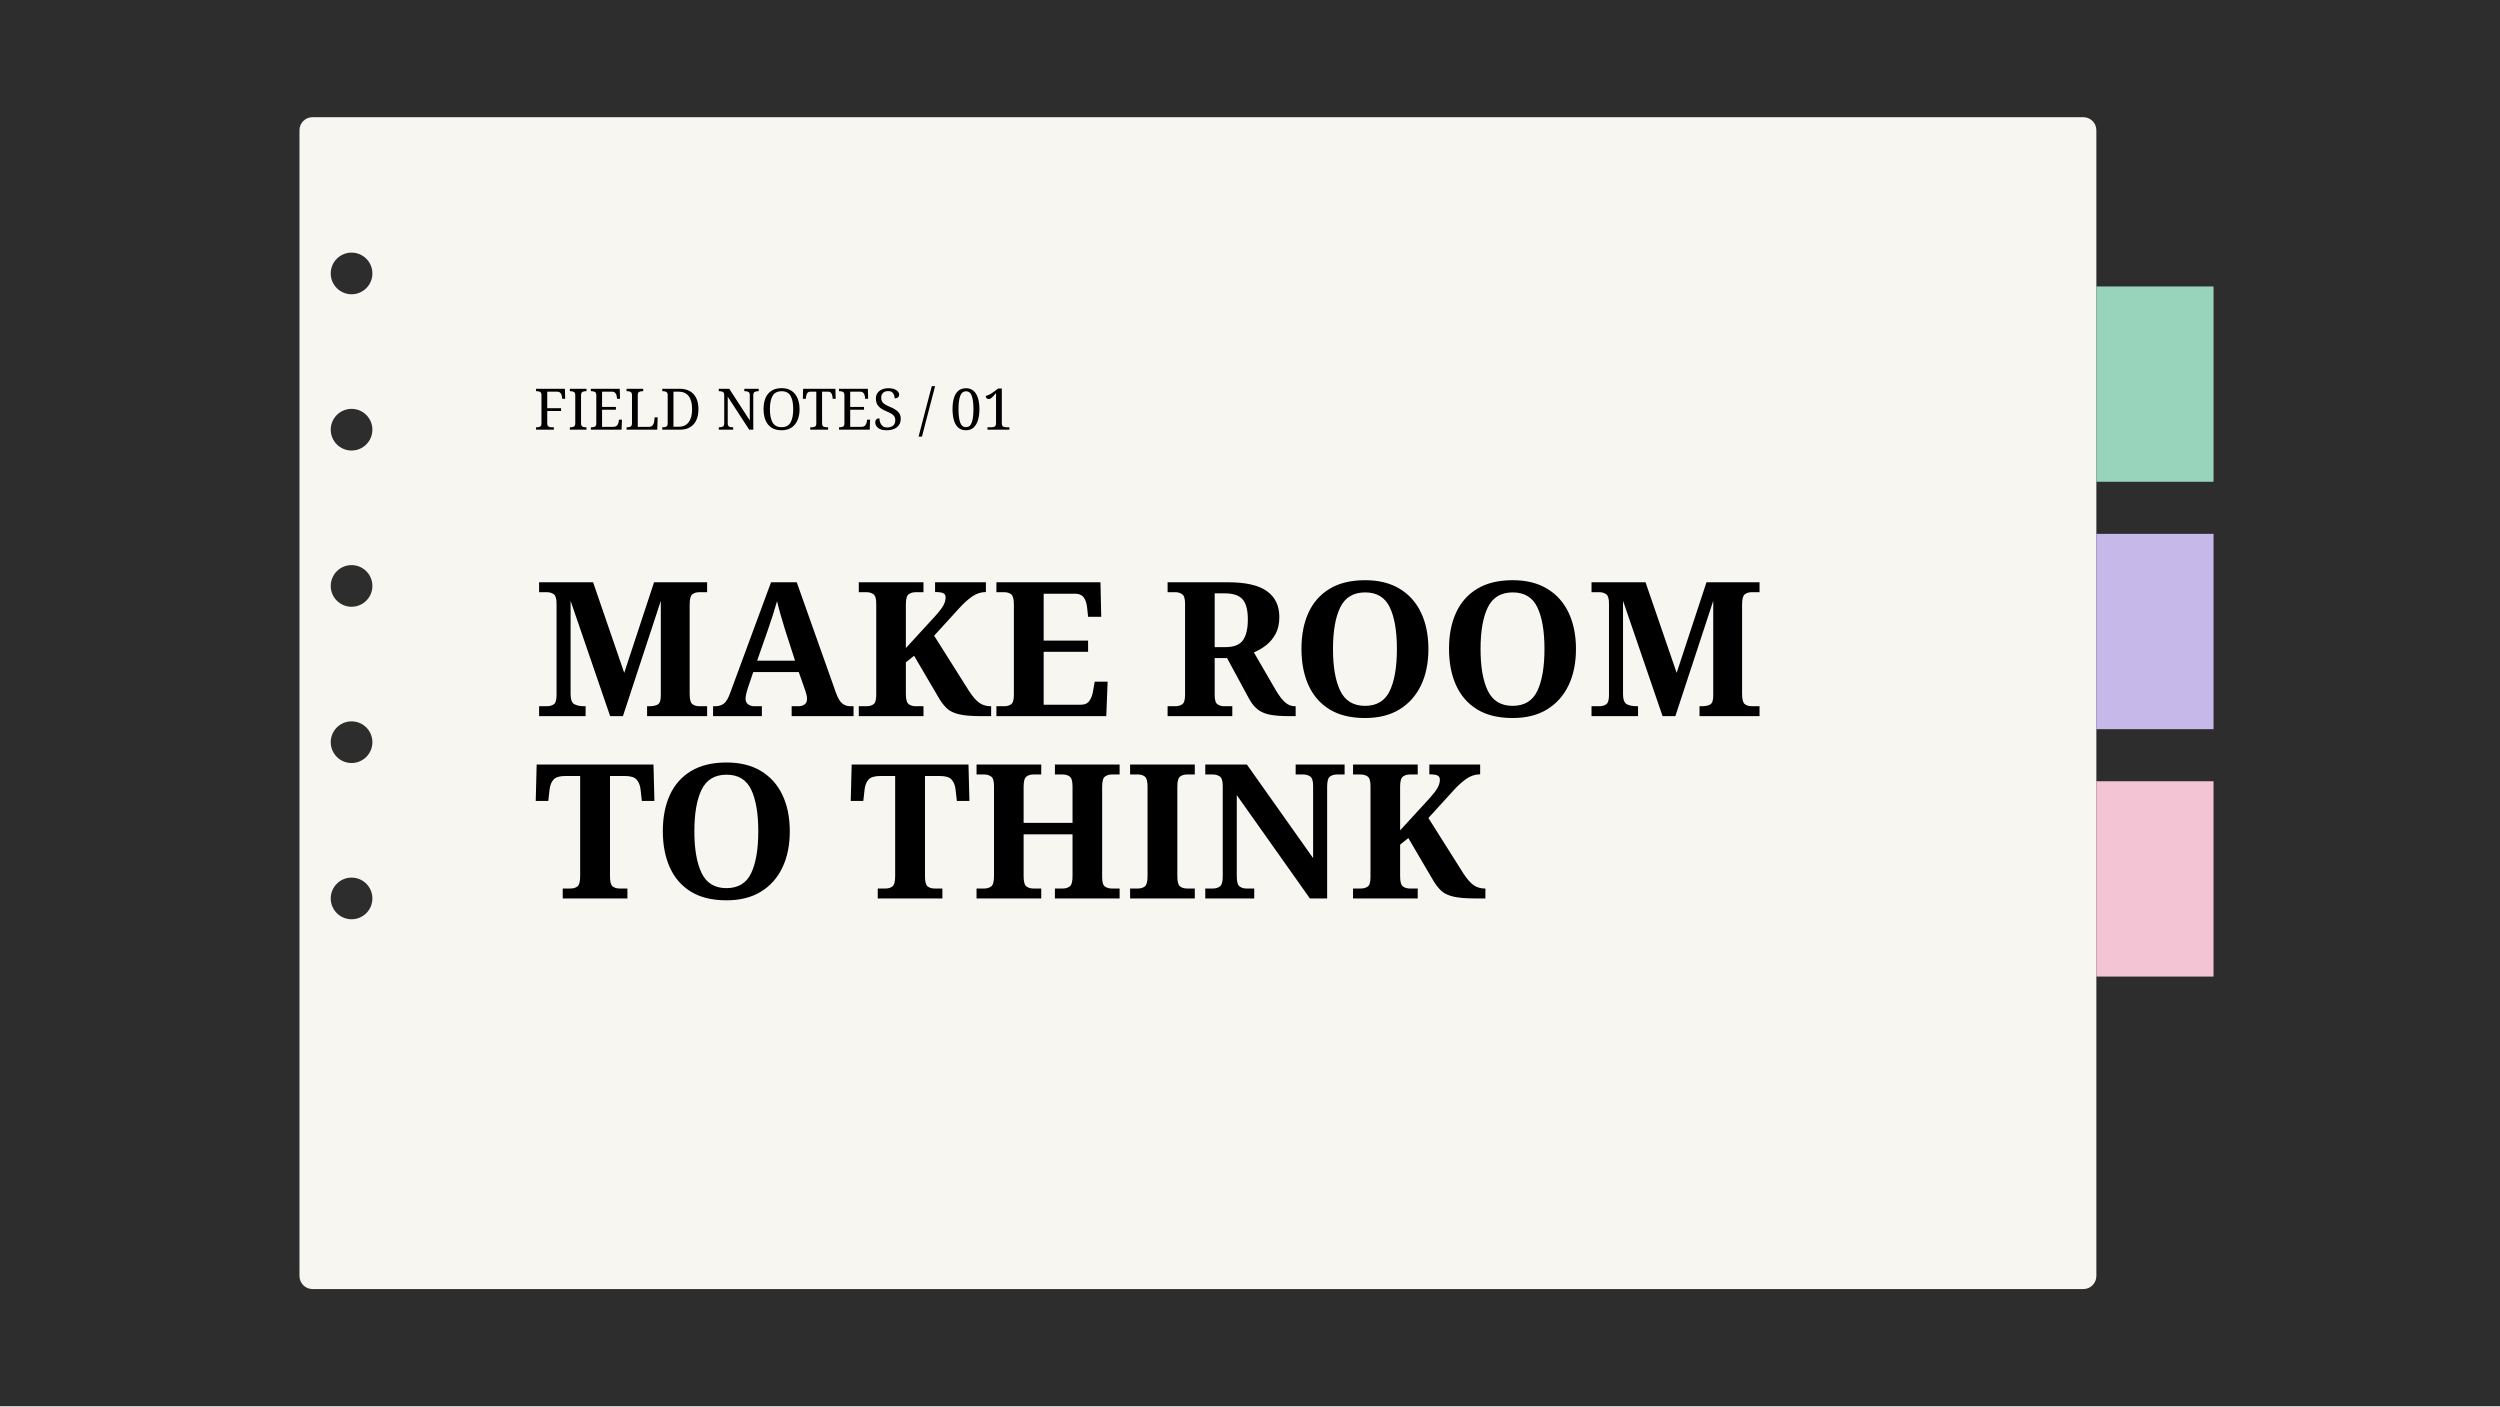
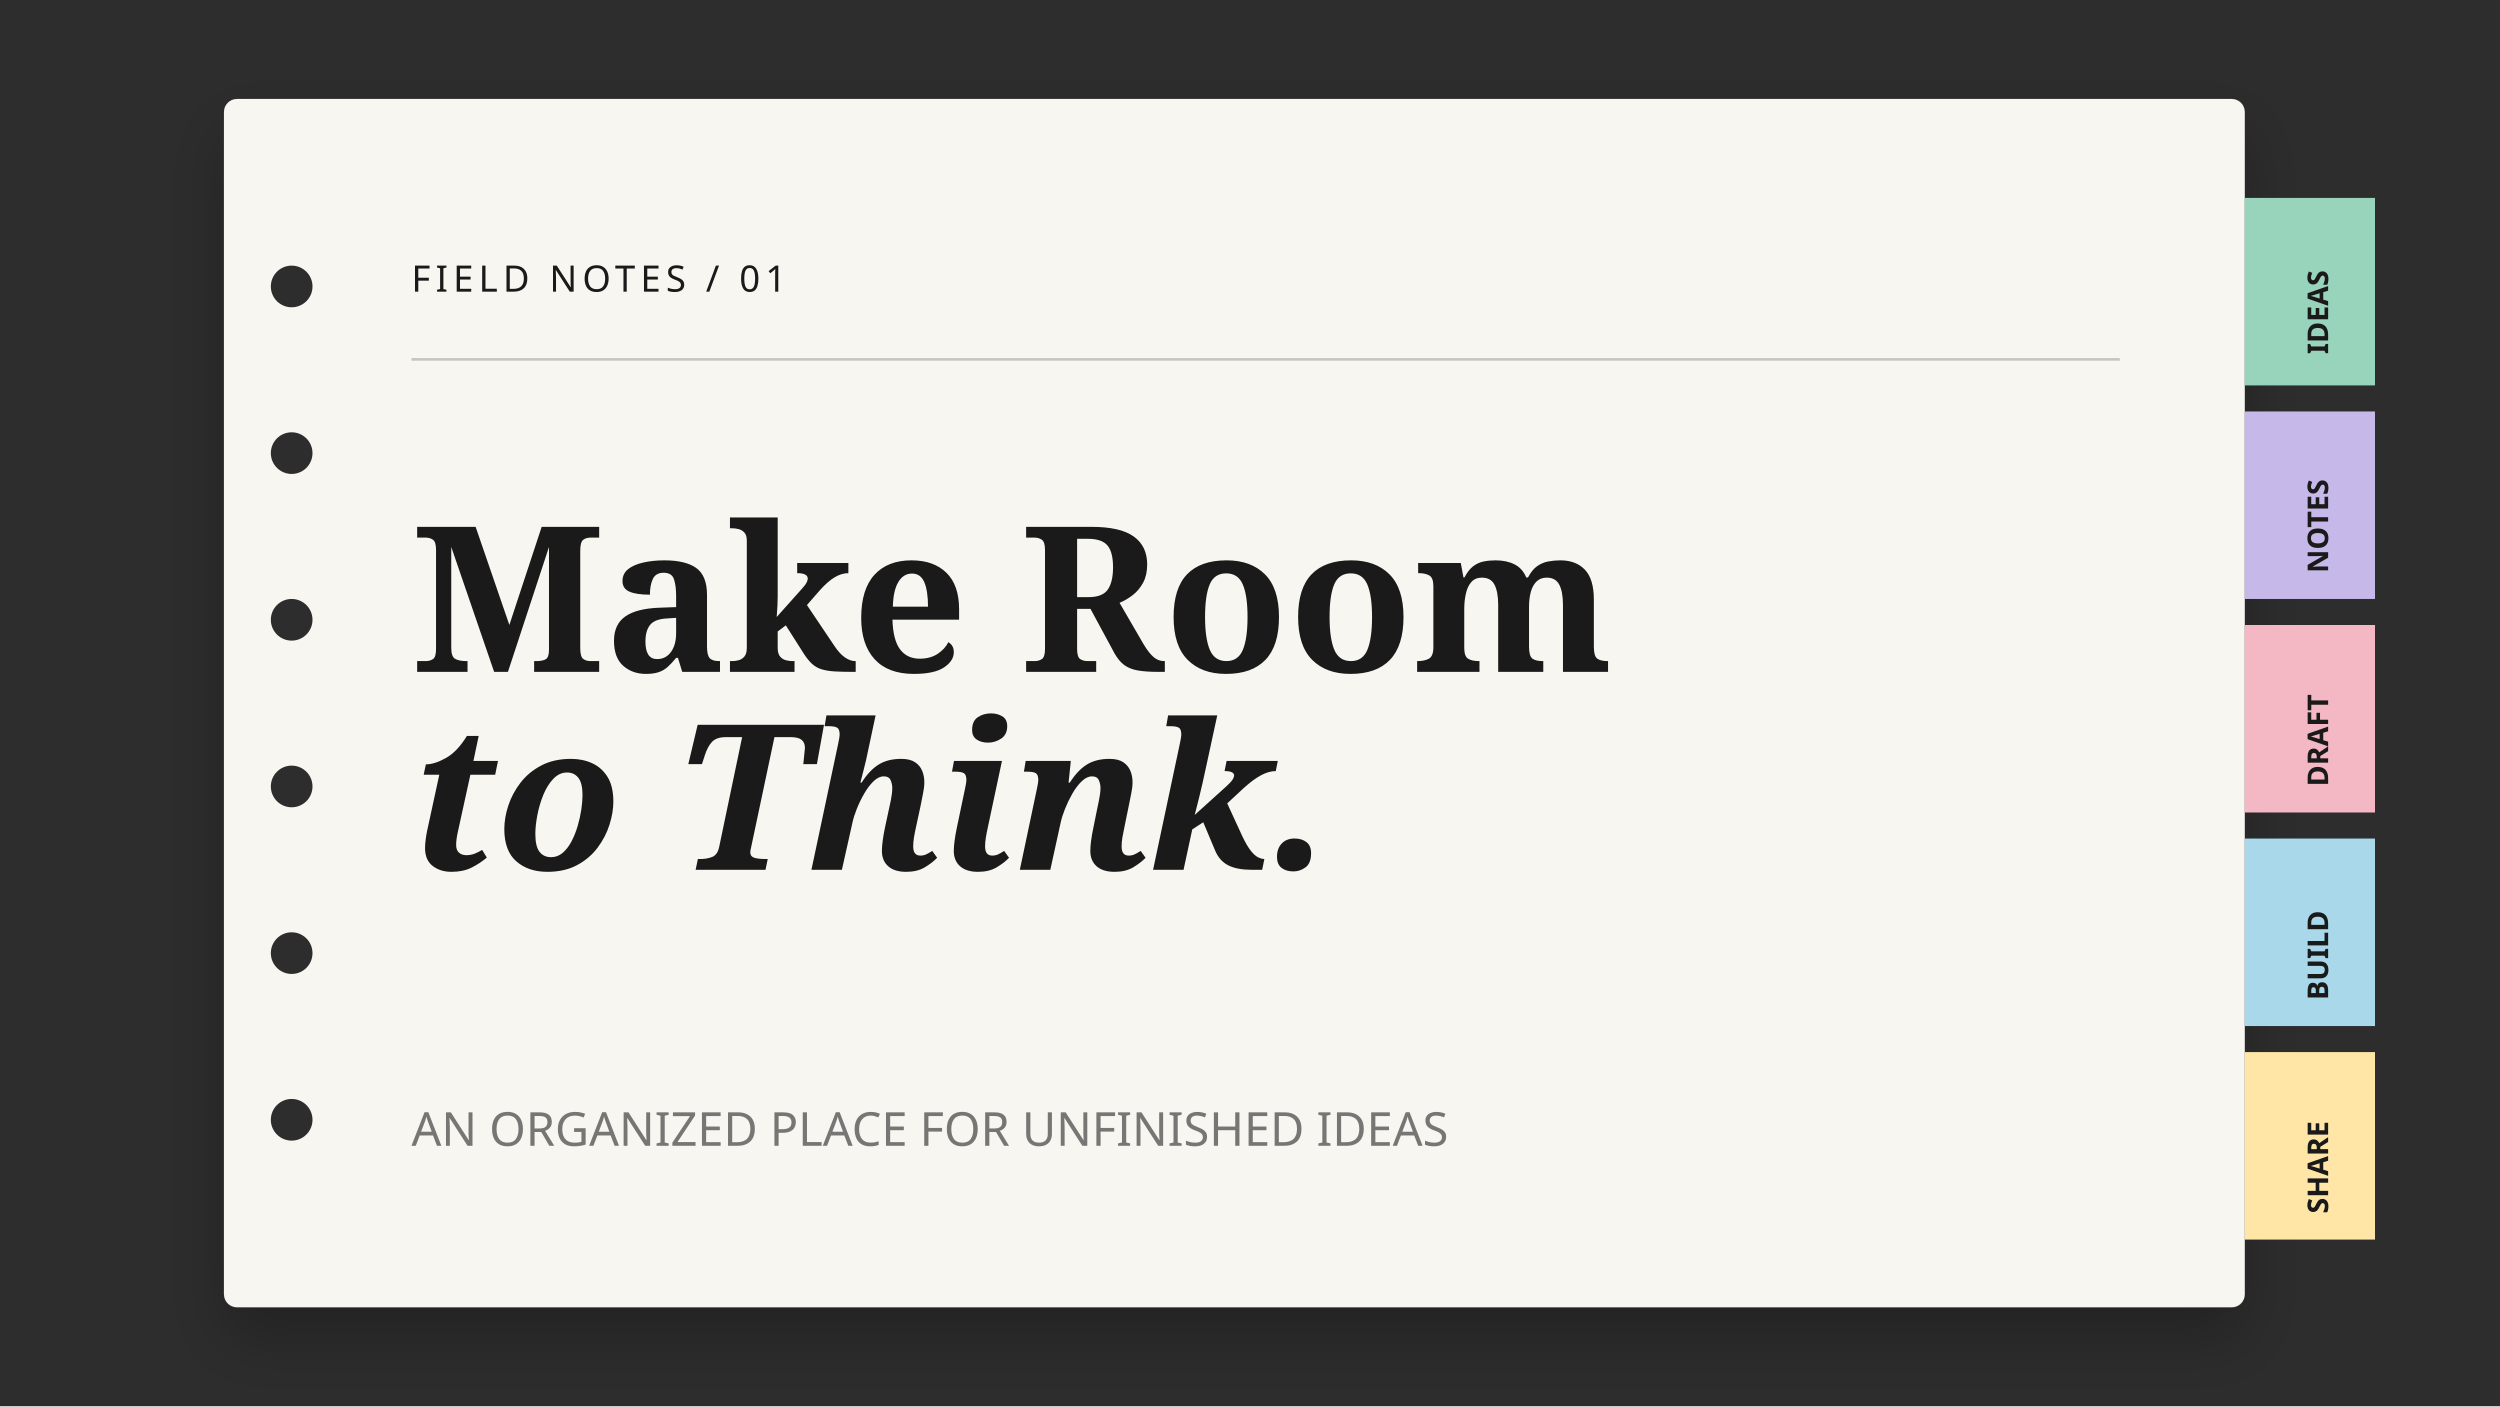
- <svg xmlns="http://www.w3.org/2000/svg" viewBox="0 0 960 540">
+ <svg xmlns="http://www.w3.org/2000/svg" viewBox="0 0 960 540" role="img" aria-label="Notebook Tabs title slide preview" data-style-id="notebook-tabs" data-preview-family="tabbed-paper" data-contract-hash="cfa774b98e08d4be72689c424c46b7373bb729077ab73fdd3294b0962409dda0" data-display-font="Bodoni Moda" data-body-font="DM Sans" data-signature-elements="paper container | colorful section tabs | binder holes">
+   <defs>
+     <filter id="paper-shadow" x="-20%" y="-20%" width="140%" height="140%">
+       <feDropShadow dx="0" dy="12" stdDeviation="12" flood-color="#000000" flood-opacity=".24" />
+     </filter>
+   </defs>
  <rect width="960" height="540" fill="#2d2d2d" />
-   <rect x="115" y="45" width="690" height="450" rx="5" fill="#f8f6f1" />
+   <rect x="86" y="38" width="776" height="464" rx="5" fill="#f8f6f1" filter="url(#paper-shadow)" />
  <g fill="#2d2d2d">
-     <circle cx="135" cy="105" r="8" />
-     <circle cx="135" cy="165" r="8" />
-     <circle cx="135" cy="225" r="8" />
-     <circle cx="135" cy="285" r="8" />
-     <circle cx="135" cy="345" r="8" />
+     <circle cx="112" cy="110" r="8" />
+     <circle cx="112" cy="174" r="8" />
+     <circle cx="112" cy="238" r="8" />
+     <circle cx="112" cy="302" r="8" />
+     <circle cx="112" cy="366" r="8" />
+     <circle cx="112" cy="430" r="8" />
  </g>
-   <rect x="805" y="110" width="45" height="75" fill="#98d4bb" />
-   <rect x="805" y="205" width="45" height="75" fill="#c7b8ea" />
-   <rect x="805" y="300" width="45" height="75" fill="#f3c4d4" />
-   <text x="205" y="165" font-family="Georgia" font-size="22">FIELD NOTES / 01</text>
-   <text x="205" y="275" font-family="Georgia" font-size="72" font-weight="700">MAKE ROOM</text>
-   <text x="205" y="345" font-family="Georgia" font-size="72" font-weight="700">TO THINK</text>
+   <g font-family="DM Sans,sans-serif" font-size="11" font-weight="700" fill="#1a1a1a">
+     <rect x="862" y="76" width="50" height="72" fill="#98d4bb" />
+     <text x="894" y="136" transform="rotate(-90 894 136)">IDEAS</text>
+     <rect x="862" y="158" width="50" height="72" fill="#c7b8ea" />
+     <text x="894" y="220" transform="rotate(-90 894 220)">NOTES</text>
+     <rect x="862" y="240" width="50" height="72" fill="#f4b8c5" />
+     <text x="894" y="302" transform="rotate(-90 894 302)">DRAFT</text>
+     <rect x="862" y="322" width="50" height="72" fill="#a8d8ea" />
+     <text x="894" y="384" transform="rotate(-90 894 384)">BUILD</text>
+     <rect x="862" y="404" width="50" height="72" fill="#ffe6a7" />
+     <text x="894" y="466" transform="rotate(-90 894 466)">SHARE</text>
+   </g>
+   <text x="158" y="112" fill="#1a1a1a" font-family="DM Sans,sans-serif" font-size="14" letter-spacing="2">FIELD NOTES / 01</text>
+   <path d="M158 138H814" stroke="#1a1a1a" stroke-opacity=".22" />
+   <text x="158" y="258" fill="#1a1a1a" font-family="Bodoni Moda,serif" font-size="78" font-weight="700">
+     <tspan x="158">Make Room</tspan>
+     <tspan x="158" dy="76" font-style="italic">to Think.</tspan>
+   </text>
+   <text x="158" y="440" fill="#1a1a1a" fill-opacity=".58" font-family="DM Sans,sans-serif" font-size="18">AN ORGANIZED PLACE FOR UNFINISHED IDEAS</text>
</svg>
